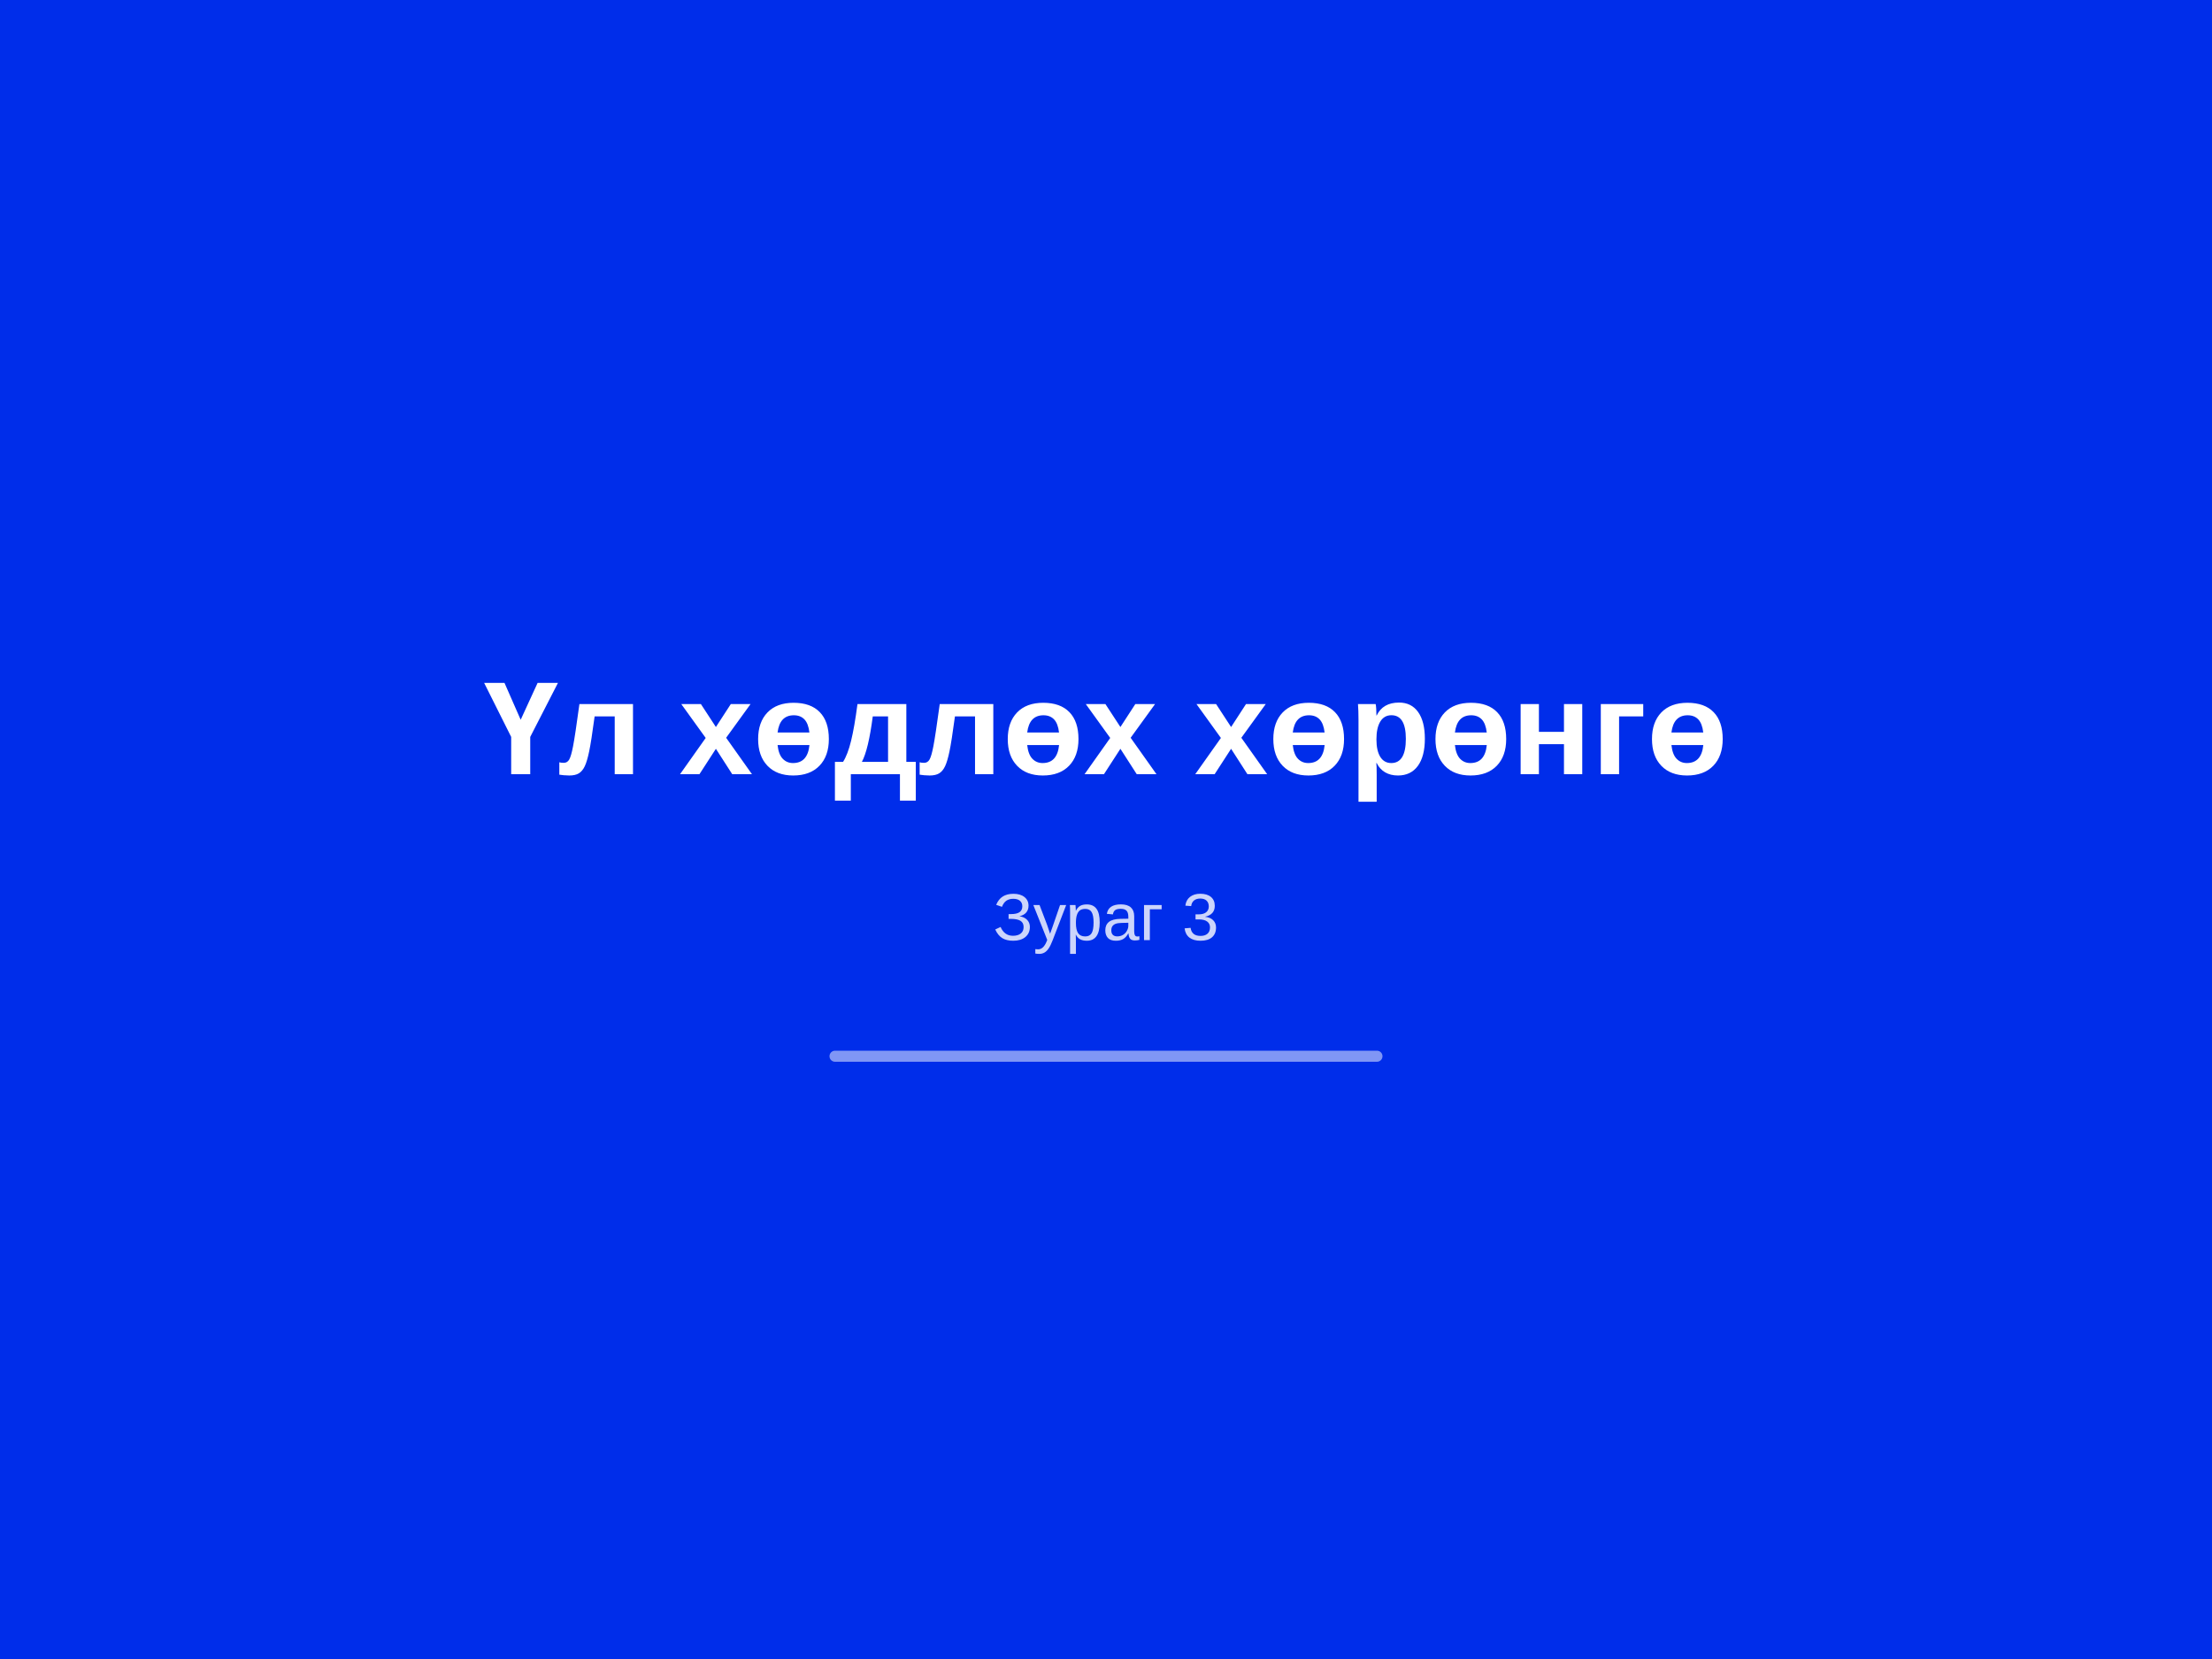
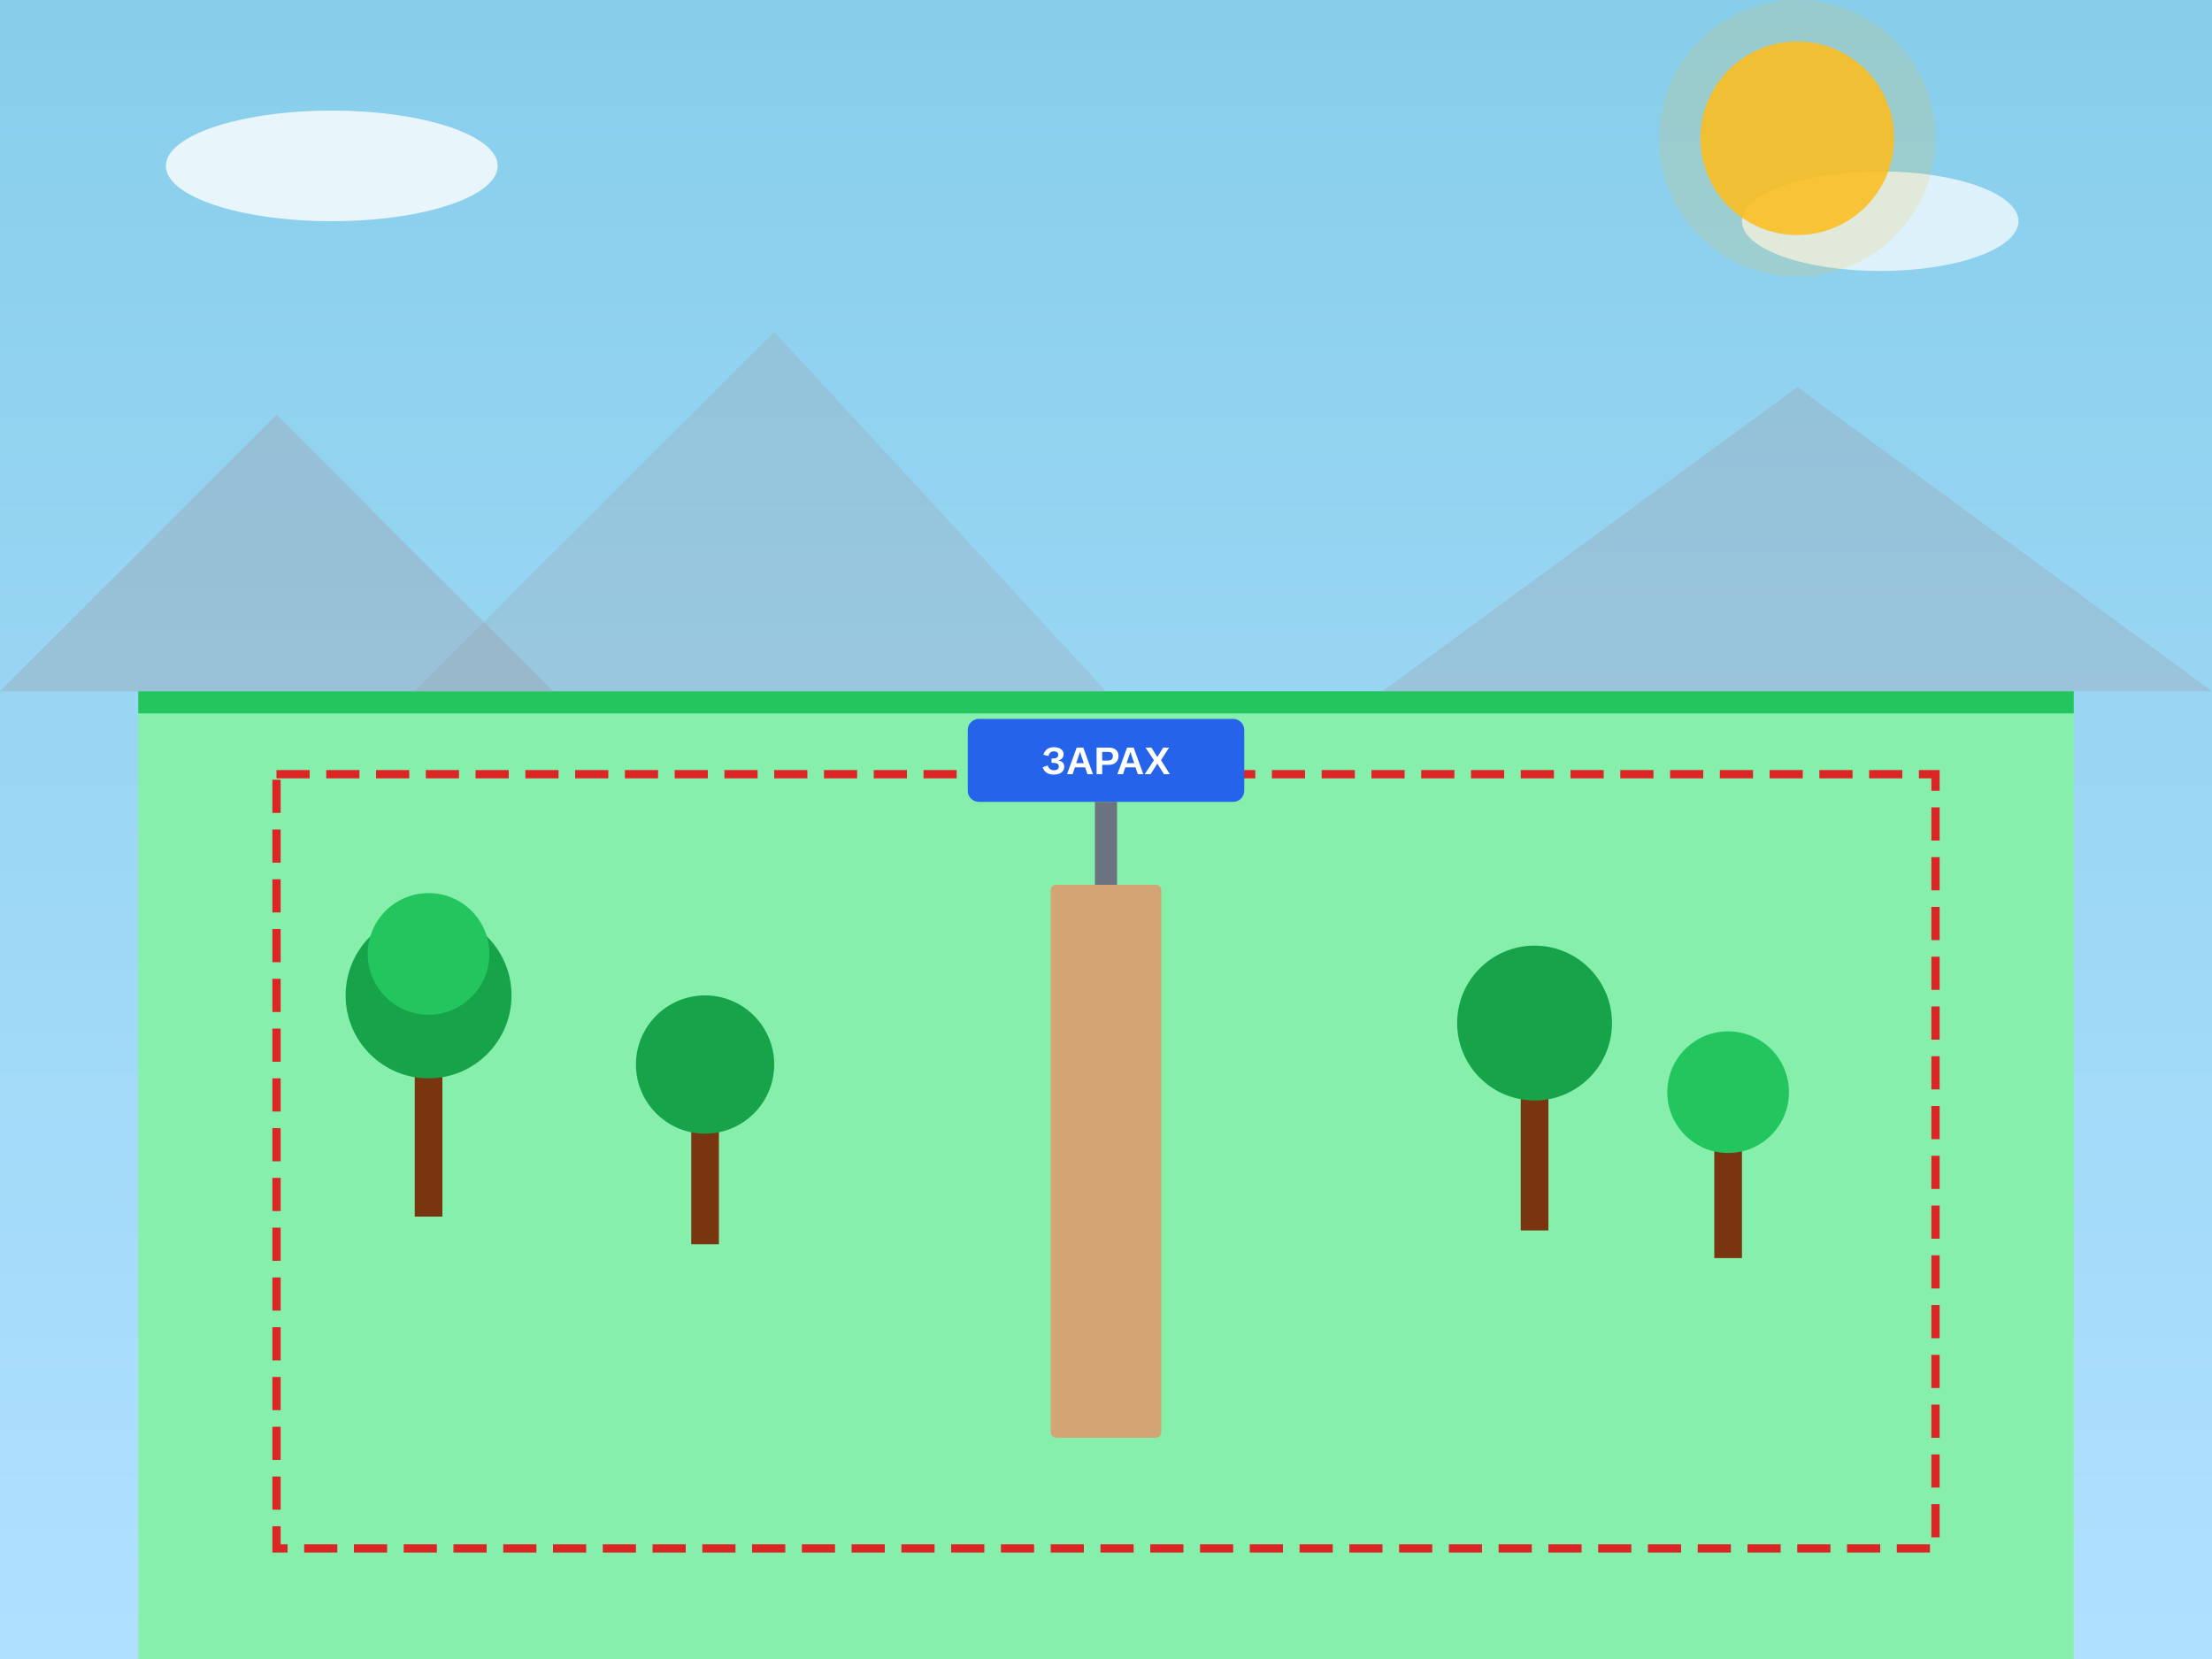
<svg xmlns="http://www.w3.org/2000/svg" width="800" height="600" viewBox="0 0 800 600">
-   <rect width="800" height="600" fill="#002dea" />
-   <text x="400" y="280" font-family="Arial" font-size="48" fill="white" text-anchor="middle" font-weight="bold">Үл хөдлөх хөрөнгө</text>
-   <text x="400" y="340" font-family="Arial" font-size="24" fill="rgba(255,255,255,0.8)" text-anchor="middle">Зураг 3</text>
-   <rect x="300" y="380" width="200" height="4" rx="2" fill="rgba(255,255,255,0.5)" />
+   <defs>
+     <linearGradient id="s2" x1="0" y1="0" x2="0" y2="1">
+       <stop offset="0%" stop-color="#87CEEB" />
+       <stop offset="100%" stop-color="#B0E0FF" />
+     </linearGradient>
+   </defs>
+   <rect width="800" height="600" fill="url(#s2)" />
+   <ellipse cx="120" cy="60" rx="60" ry="20" fill="white" opacity="0.8" />
+   <ellipse cx="680" cy="80" rx="50" ry="18" fill="white" opacity="0.7" />
+   <rect x="50" y="250" width="700" height="350" fill="#86EFAC" />
+   <rect x="50" y="250" width="700" height="8" fill="#22C55E" />
+   <rect x="100" y="280" width="600" height="280" fill="none" stroke="#DC2626" stroke-width="3" stroke-dasharray="12,6" />
+   <rect x="350" y="260" width="100" height="30" fill="#2563EB" rx="4" />
+   <text x="400" y="280" font-family="Arial" font-size="14" fill="white" text-anchor="middle" font-weight="bold">ЗАРАХ</text>
+   <rect x="396" y="290" width="8" height="30" fill="#6B7280" />
+   <rect x="150" y="380" width="10" height="60" fill="#78350F" />
+   <circle cx="155" cy="360" r="30" fill="#16A34A" />
+   <circle cx="155" cy="345" r="22" fill="#22C55E" />
+   <rect x="250" y="400" width="10" height="50" fill="#78350F" />
+   <circle cx="255" cy="385" r="25" fill="#16A34A" />
+   <rect x="550" y="390" width="10" height="55" fill="#78350F" />
+   <circle cx="555" cy="370" r="28" fill="#16A34A" />
+   <rect x="620" y="410" width="10" height="45" fill="#78350F" />
+   <circle cx="625" cy="395" r="22" fill="#22C55E" />
+   <rect x="380" y="320" width="40" height="200" fill="#D4A574" rx="2" />
+   <polygon points="0,250 100,150 200,250" fill="#9CA3AF" opacity="0.4" />
+   <polygon points="150,250 280,120 400,250" fill="#9CA3AF" opacity="0.3" />
+   <polygon points="500,250 650,140 800,250" fill="#9CA3AF" opacity="0.35" />
+   <circle cx="650" cy="50" r="35" fill="#FBBF24" opacity="0.9" />
+   <circle cx="650" cy="50" r="50" fill="#FBBF24" opacity="0.15" />
</svg>
